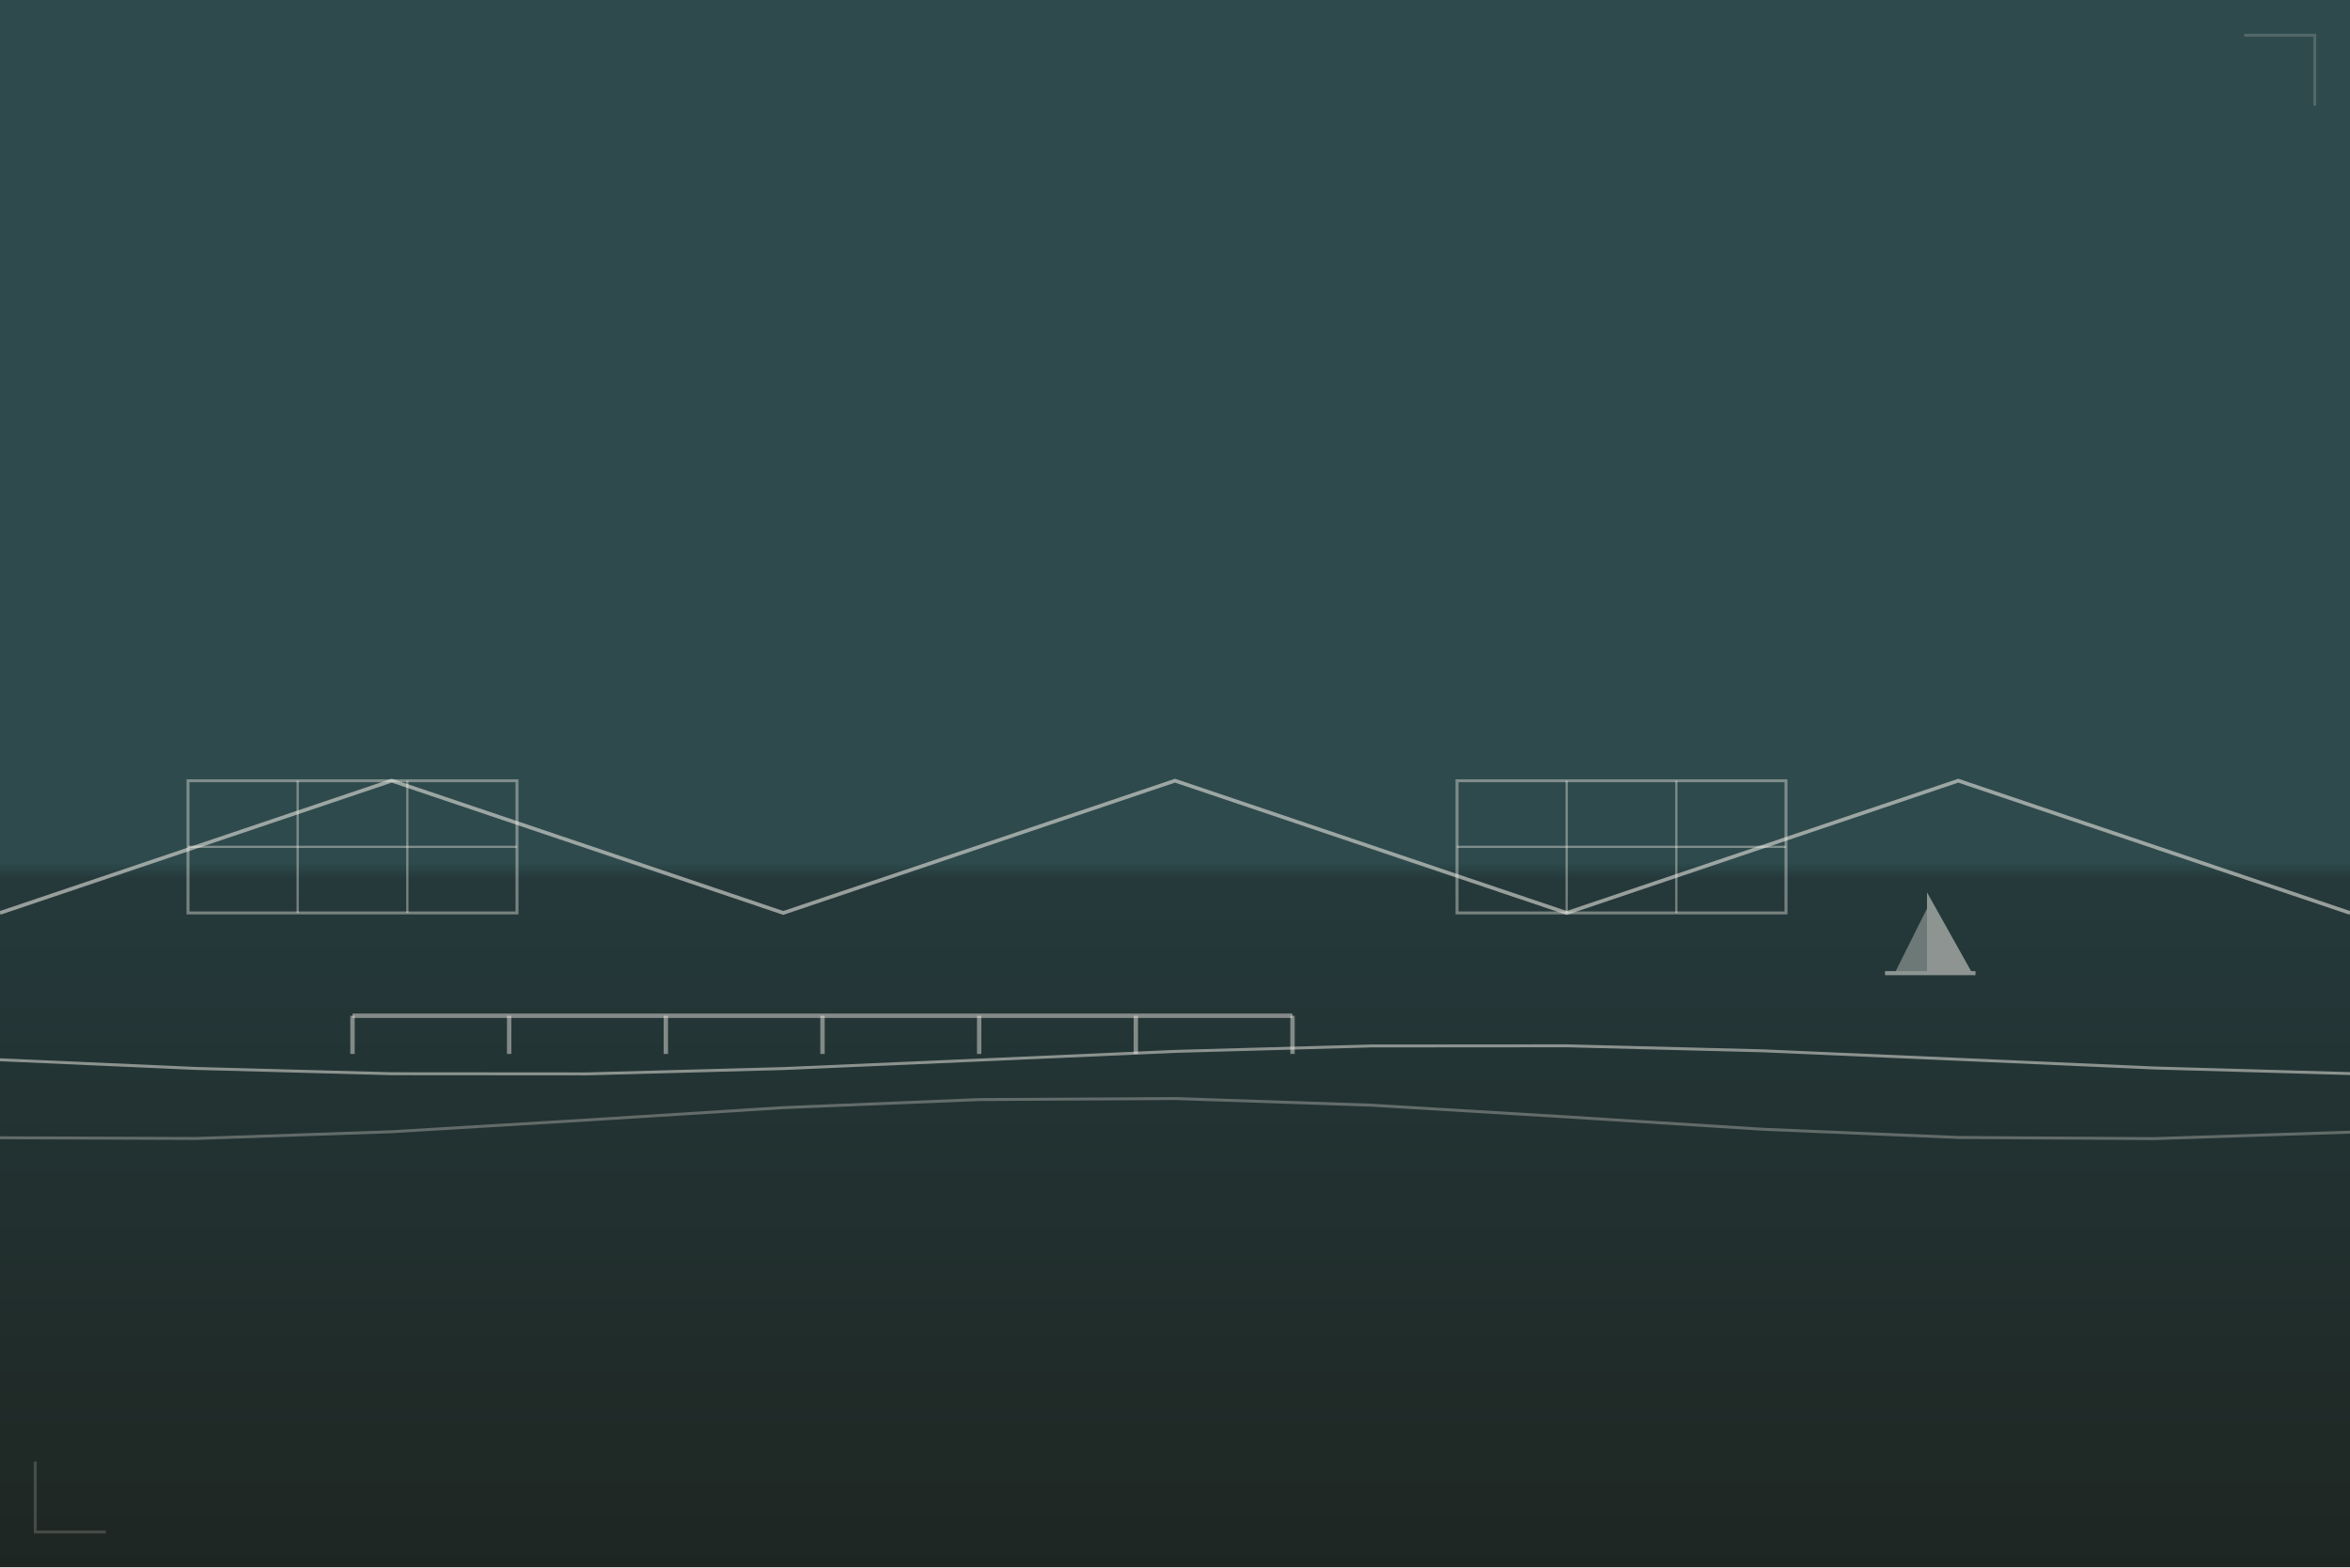
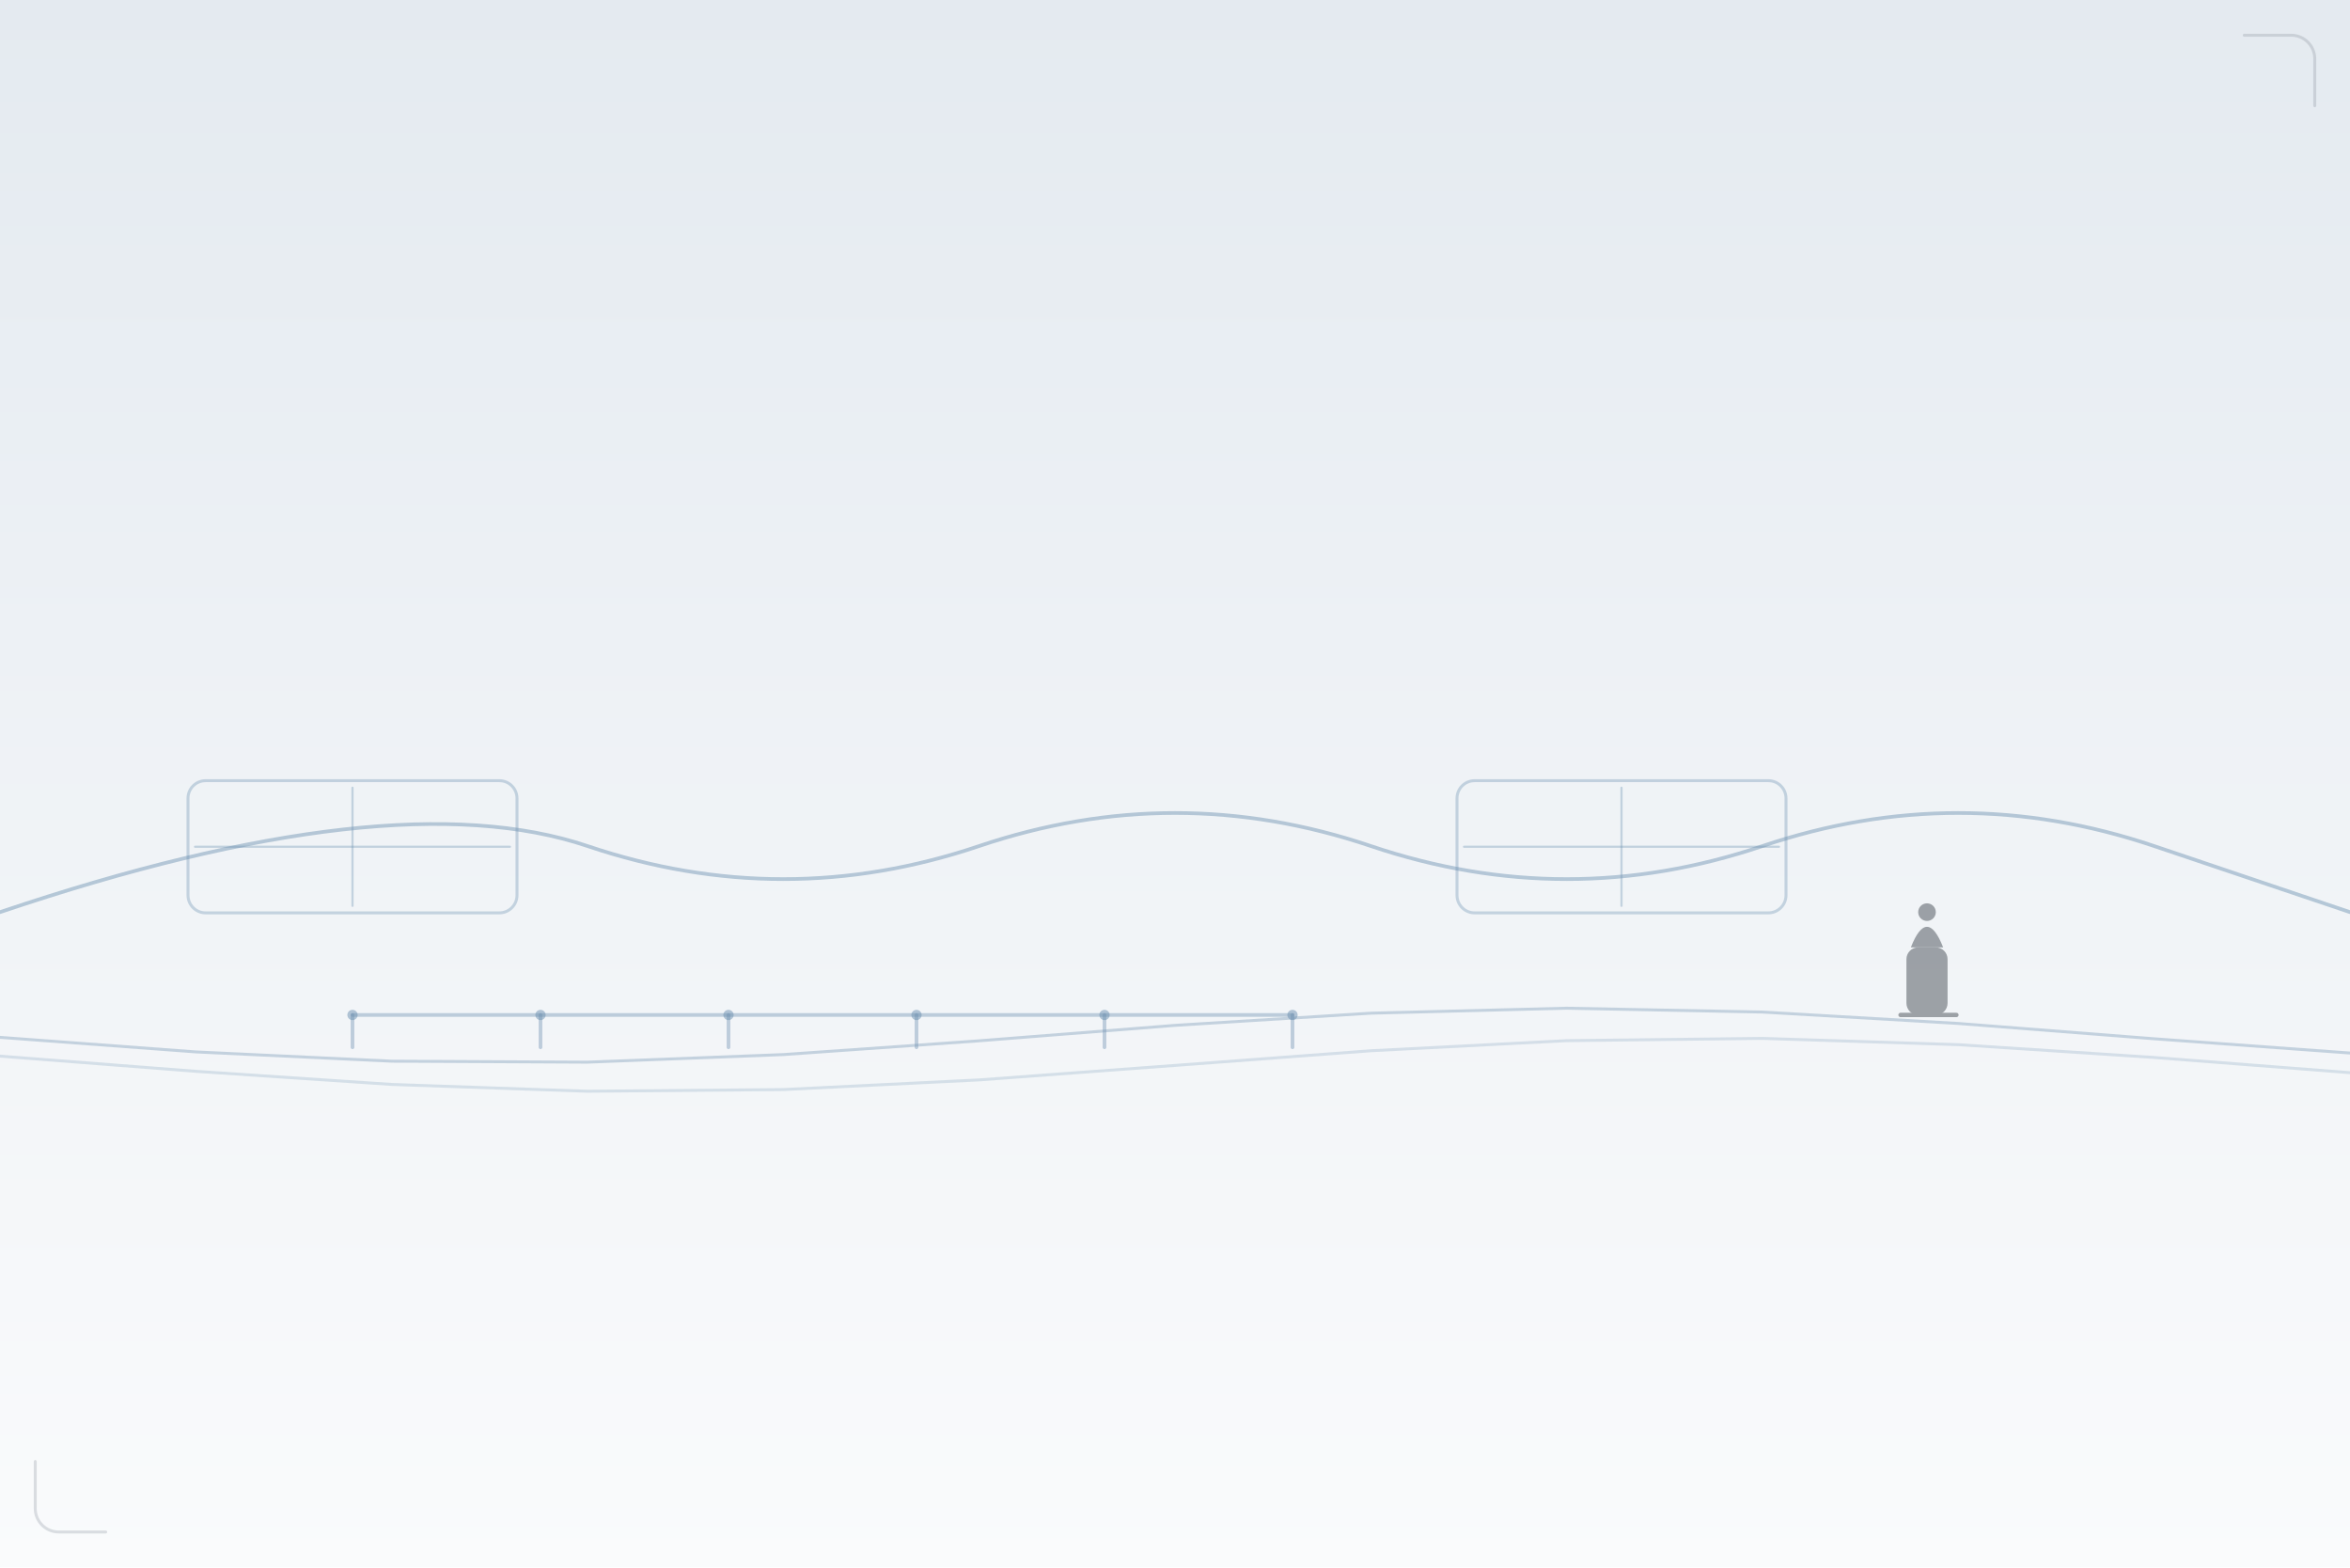
<svg xmlns="http://www.w3.org/2000/svg" viewBox="0 0 1600 1067" width="1600" height="1067" role="img" aria-label="waterfront-manor-exterior">
  <defs>
-     <linearGradient id="g1" x1="0" y1="0" x2="0" y2="1">
-       <stop offset="0" stop-color="#2E4A4C" stop-opacity="1" />
-       <stop offset="0.55" stop-color="#2E4A4C" stop-opacity="1" />
-       <stop offset="0.56" stop-color="#25393b" stop-opacity="1" />
-       <stop offset="1" stop-color="#1E2622" stop-opacity="1" />
+     <linearGradient id="g13" x1="0" y1="0" x2="0" y2="1">
+       <stop offset="0" stop-color="#E4EAF0" stop-opacity="1" />
+       <stop offset="1" stop-color="#FAFBFC" stop-opacity="1" />
    </linearGradient>
  </defs>
-   <rect width="1600" height="1067" fill="url(#g1)" />
-   <path d="M0,621.54 L266.7,531.5 L533.3,621.54 L800.0,531.5 L1066.7,621.54 L1333.3,531.5 L1600.0,621.54" fill="none" stroke="#F6F2EA" stroke-opacity="0.55" stroke-width="2.5" />
-   <rect x="128" y="531.54" width="224" height="90" fill="none" stroke="#F6F2EA" stroke-opacity="0.4" stroke-width="2" />
-   <line x1="202.667" y1="531.54" x2="202.667" y2="621.54" stroke="#F6F2EA" stroke-opacity="0.4" stroke-width="1.5" />
-   <line x1="277.333" y1="531.54" x2="277.333" y2="621.54" stroke="#F6F2EA" stroke-opacity="0.4" stroke-width="1.5" />
-   <line x1="128" y1="576.54" x2="352" y2="576.54" stroke="#F6F2EA" stroke-opacity="0.4" stroke-width="1.5" />
-   <rect x="992" y="531.54" width="224" height="90" fill="none" stroke="#F6F2EA" stroke-opacity="0.4" stroke-width="2" />
-   <line x1="1066.667" y1="531.54" x2="1066.667" y2="621.54" stroke="#F6F2EA" stroke-opacity="0.4" stroke-width="1.5" />
-   <line x1="1141.333" y1="531.54" x2="1141.333" y2="621.54" stroke="#F6F2EA" stroke-opacity="0.4" stroke-width="1.5" />
-   <line x1="992" y1="576.54" x2="1216" y2="576.54" stroke="#F6F2EA" stroke-opacity="0.4" stroke-width="1.5" />
-   <path d="M0.0,721.5 L133.3,727.4 L266.7,731.0 L400.0,731.1 L533.3,727.5 L666.7,721.7 L800.0,715.8 L933.3,712.1 L1066.7,712.0 L1200.0,715.4 L1333.3,721.2 L1466.7,727.1 L1600.0,730.9" fill="none" stroke="#F6F2EA" stroke-opacity="0.5" stroke-width="2" stroke-linecap="round" />
-   <path d="M0.0,774.6 L133.3,775.1 L266.7,770.5 L400.0,762.5 L533.3,754.1 L666.7,748.6 L800.0,747.9 L933.3,752.4 L1066.7,760.4 L1200.0,768.8 L1333.3,774.4 L1466.7,775.2 L1600.0,770.8" fill="none" stroke="#F6F2EA" stroke-opacity="0.3" stroke-width="2" stroke-linecap="round" />
-   <line x1="240" y1="691.54" x2="880" y2="691.54" stroke="#F6F2EA" stroke-opacity="0.45" stroke-width="3" />
-   <line x1="240" y1="691.54" x2="240" y2="717.54" stroke="#F6F2EA" stroke-opacity="0.45" stroke-width="3" />
-   <line x1="346.667" y1="691.54" x2="346.667" y2="717.54" stroke="#F6F2EA" stroke-opacity="0.45" stroke-width="3" />
-   <line x1="453.333" y1="691.54" x2="453.333" y2="717.54" stroke="#F6F2EA" stroke-opacity="0.45" stroke-width="3" />
-   <line x1="560" y1="691.54" x2="560" y2="717.54" stroke="#F6F2EA" stroke-opacity="0.45" stroke-width="3" />
-   <line x1="666.667" y1="691.54" x2="666.667" y2="717.54" stroke="#F6F2EA" stroke-opacity="0.45" stroke-width="3" />
-   <line x1="773.333" y1="691.54" x2="773.333" y2="717.54" stroke="#F6F2EA" stroke-opacity="0.45" stroke-width="3" />
-   <line x1="880" y1="691.54" x2="880" y2="717.54" stroke="#F6F2EA" stroke-opacity="0.45" stroke-width="3" />
-   <g transform="translate(1312 651.54) scale(1.1)" opacity="0.5">
-     <path d="M0,-40 L0,10 L28,10 Z" fill="#F6F2EA" />
-     <path d="M0,-30 L-20,10 L0,10 Z" fill="#F6F2EA" fill-opacity="0.7" />
-     <line x1="-26" y1="10" x2="30" y2="10" stroke="#F6F2EA" stroke-width="2.5" />
+   <rect width="1600" height="1067" fill="url(#g13)" />
+   <path d="M0,621 Q266.7,531 400,576 Q533.3,621 666.65,576 Q800,531 933.35,576 Q1066.7,621 1200,576 Q1333.3,531 1466.65,576 Q1600,621 1600,621" fill="none" stroke="#6C90B0" stroke-opacity="0.45" stroke-width="2.5" stroke-linecap="round" />
+   <rect x="128" y="531.5" width="224" height="90" rx="12" fill="none" stroke="#6C90B0" stroke-opacity="0.34" stroke-width="2" />
+   <line x1="240" y1="536.3" x2="240" y2="616.7" stroke="#6C90B0" stroke-opacity="0.34" stroke-width="1.5" stroke-linecap="round" />
+   <line x1="132.8" y1="576.5" x2="347.2" y2="576.5" stroke="#6C90B0" stroke-opacity="0.34" stroke-width="1.5" stroke-linecap="round" />
+   <rect x="992" y="531.5" width="224" height="90" rx="12" fill="none" stroke="#6C90B0" stroke-opacity="0.34" stroke-width="2" />
+   <line x1="1104" y1="536.3" x2="1104" y2="616.7" stroke="#6C90B0" stroke-opacity="0.34" stroke-width="1.5" stroke-linecap="round" />
+   <line x1="996.8" y1="576.5" x2="1211.2" y2="576.5" stroke="#6C90B0" stroke-opacity="0.34" stroke-width="1.5" stroke-linecap="round" />
+   <path d="M0,706.24 L133.33,716.16 L266.67,722.47 L400,723.14 L533.33,717.97 L666.67,708.6 L800,698.08 L933.33,689.79 L1066.67,686.4 L1200,689.02 L1333.33,696.79 L1466.67,707.21 L1600,716.92" fill="none" stroke="#6C90B0" stroke-opacity="0.35" stroke-width="2" stroke-linecap="round" />
+   <path d="M0,719.03 L133.33,729.37 L266.67,738.3 L400,742.94 L533.33,741.79 L666.67,735.22 L800,725.35 L933.33,715.37 L1066.67,708.5 L1200,706.95 L1333.33,711.22 L1466.67,719.94 L1600,730.29" fill="none" stroke="#6C90B0" stroke-opacity="0.23" stroke-width="2" stroke-linecap="round" />
+   <line x1="240" y1="691" x2="880" y2="691" stroke="#6C90B0" stroke-opacity="0.4" stroke-width="2.5" stroke-linecap="round" />
+   <line x1="240" y1="691" x2="240" y2="713" stroke="#6C90B0" stroke-opacity="0.4" stroke-width="2.5" stroke-linecap="round" />
+   <circle cx="240" cy="691" r="3.5" fill="#6C90B0" fill-opacity="0.5" />
+   <line x1="368" y1="691" x2="368" y2="713" stroke="#6C90B0" stroke-opacity="0.4" stroke-width="2.5" stroke-linecap="round" />
+   <circle cx="368" cy="691" r="3.5" fill="#6C90B0" fill-opacity="0.5" />
+   <line x1="496" y1="691" x2="496" y2="713" stroke="#6C90B0" stroke-opacity="0.4" stroke-width="2.5" stroke-linecap="round" />
+   <circle cx="496" cy="691" r="3.5" fill="#6C90B0" fill-opacity="0.5" />
+   <line x1="624" y1="691" x2="624" y2="713" stroke="#6C90B0" stroke-opacity="0.4" stroke-width="2.5" stroke-linecap="round" />
+   <circle cx="624" cy="691" r="3.5" fill="#6C90B0" fill-opacity="0.5" />
+   <line x1="752" y1="691" x2="752" y2="713" stroke="#6C90B0" stroke-opacity="0.4" stroke-width="2.5" stroke-linecap="round" />
+   <circle cx="752" cy="691" r="3.5" fill="#6C90B0" fill-opacity="0.5" />
+   <line x1="880" y1="691" x2="880" y2="713" stroke="#6C90B0" stroke-opacity="0.4" stroke-width="2.5" stroke-linecap="round" />
+   <circle cx="880" cy="691" r="3.5" fill="#6C90B0" fill-opacity="0.5" />
+   <g transform="translate(1312 651) scale(1)" opacity="0.45">
+     <rect x="-14" y="-6" width="28" height="46" rx="8" fill="#333A42" />
+     <path d="M-11,-6 Q0,-34 11,-6" fill="#333A42" />
+     <circle cx="0" cy="-30" r="6" fill="#333A42" />
+     <line x1="-18" y1="40" x2="20" y2="40" stroke="#333A42" stroke-width="3" stroke-linecap="round" />
  </g>
-   <path d="M24,995 L24,1043 L72,1043" fill="none" stroke="#F6F2EA" stroke-opacity="0.18" stroke-width="2" />
-   <path d="M1528,24 L1576,24 L1576,72" fill="none" stroke="#F6F2EA" stroke-opacity="0.18" stroke-width="2" />
+   <path d="M24,995 L24,1027 A16,16 0 0 0 40,1043 L72,1043" fill="none" stroke="#6B7480" stroke-opacity="0.22" stroke-width="2" stroke-linecap="round" />
+   <path d="M1528,24 L1560,24 A16,16 0 0 1 1576,40 L1576,72" fill="none" stroke="#6B7480" stroke-opacity="0.22" stroke-width="2" stroke-linecap="round" />
</svg>
